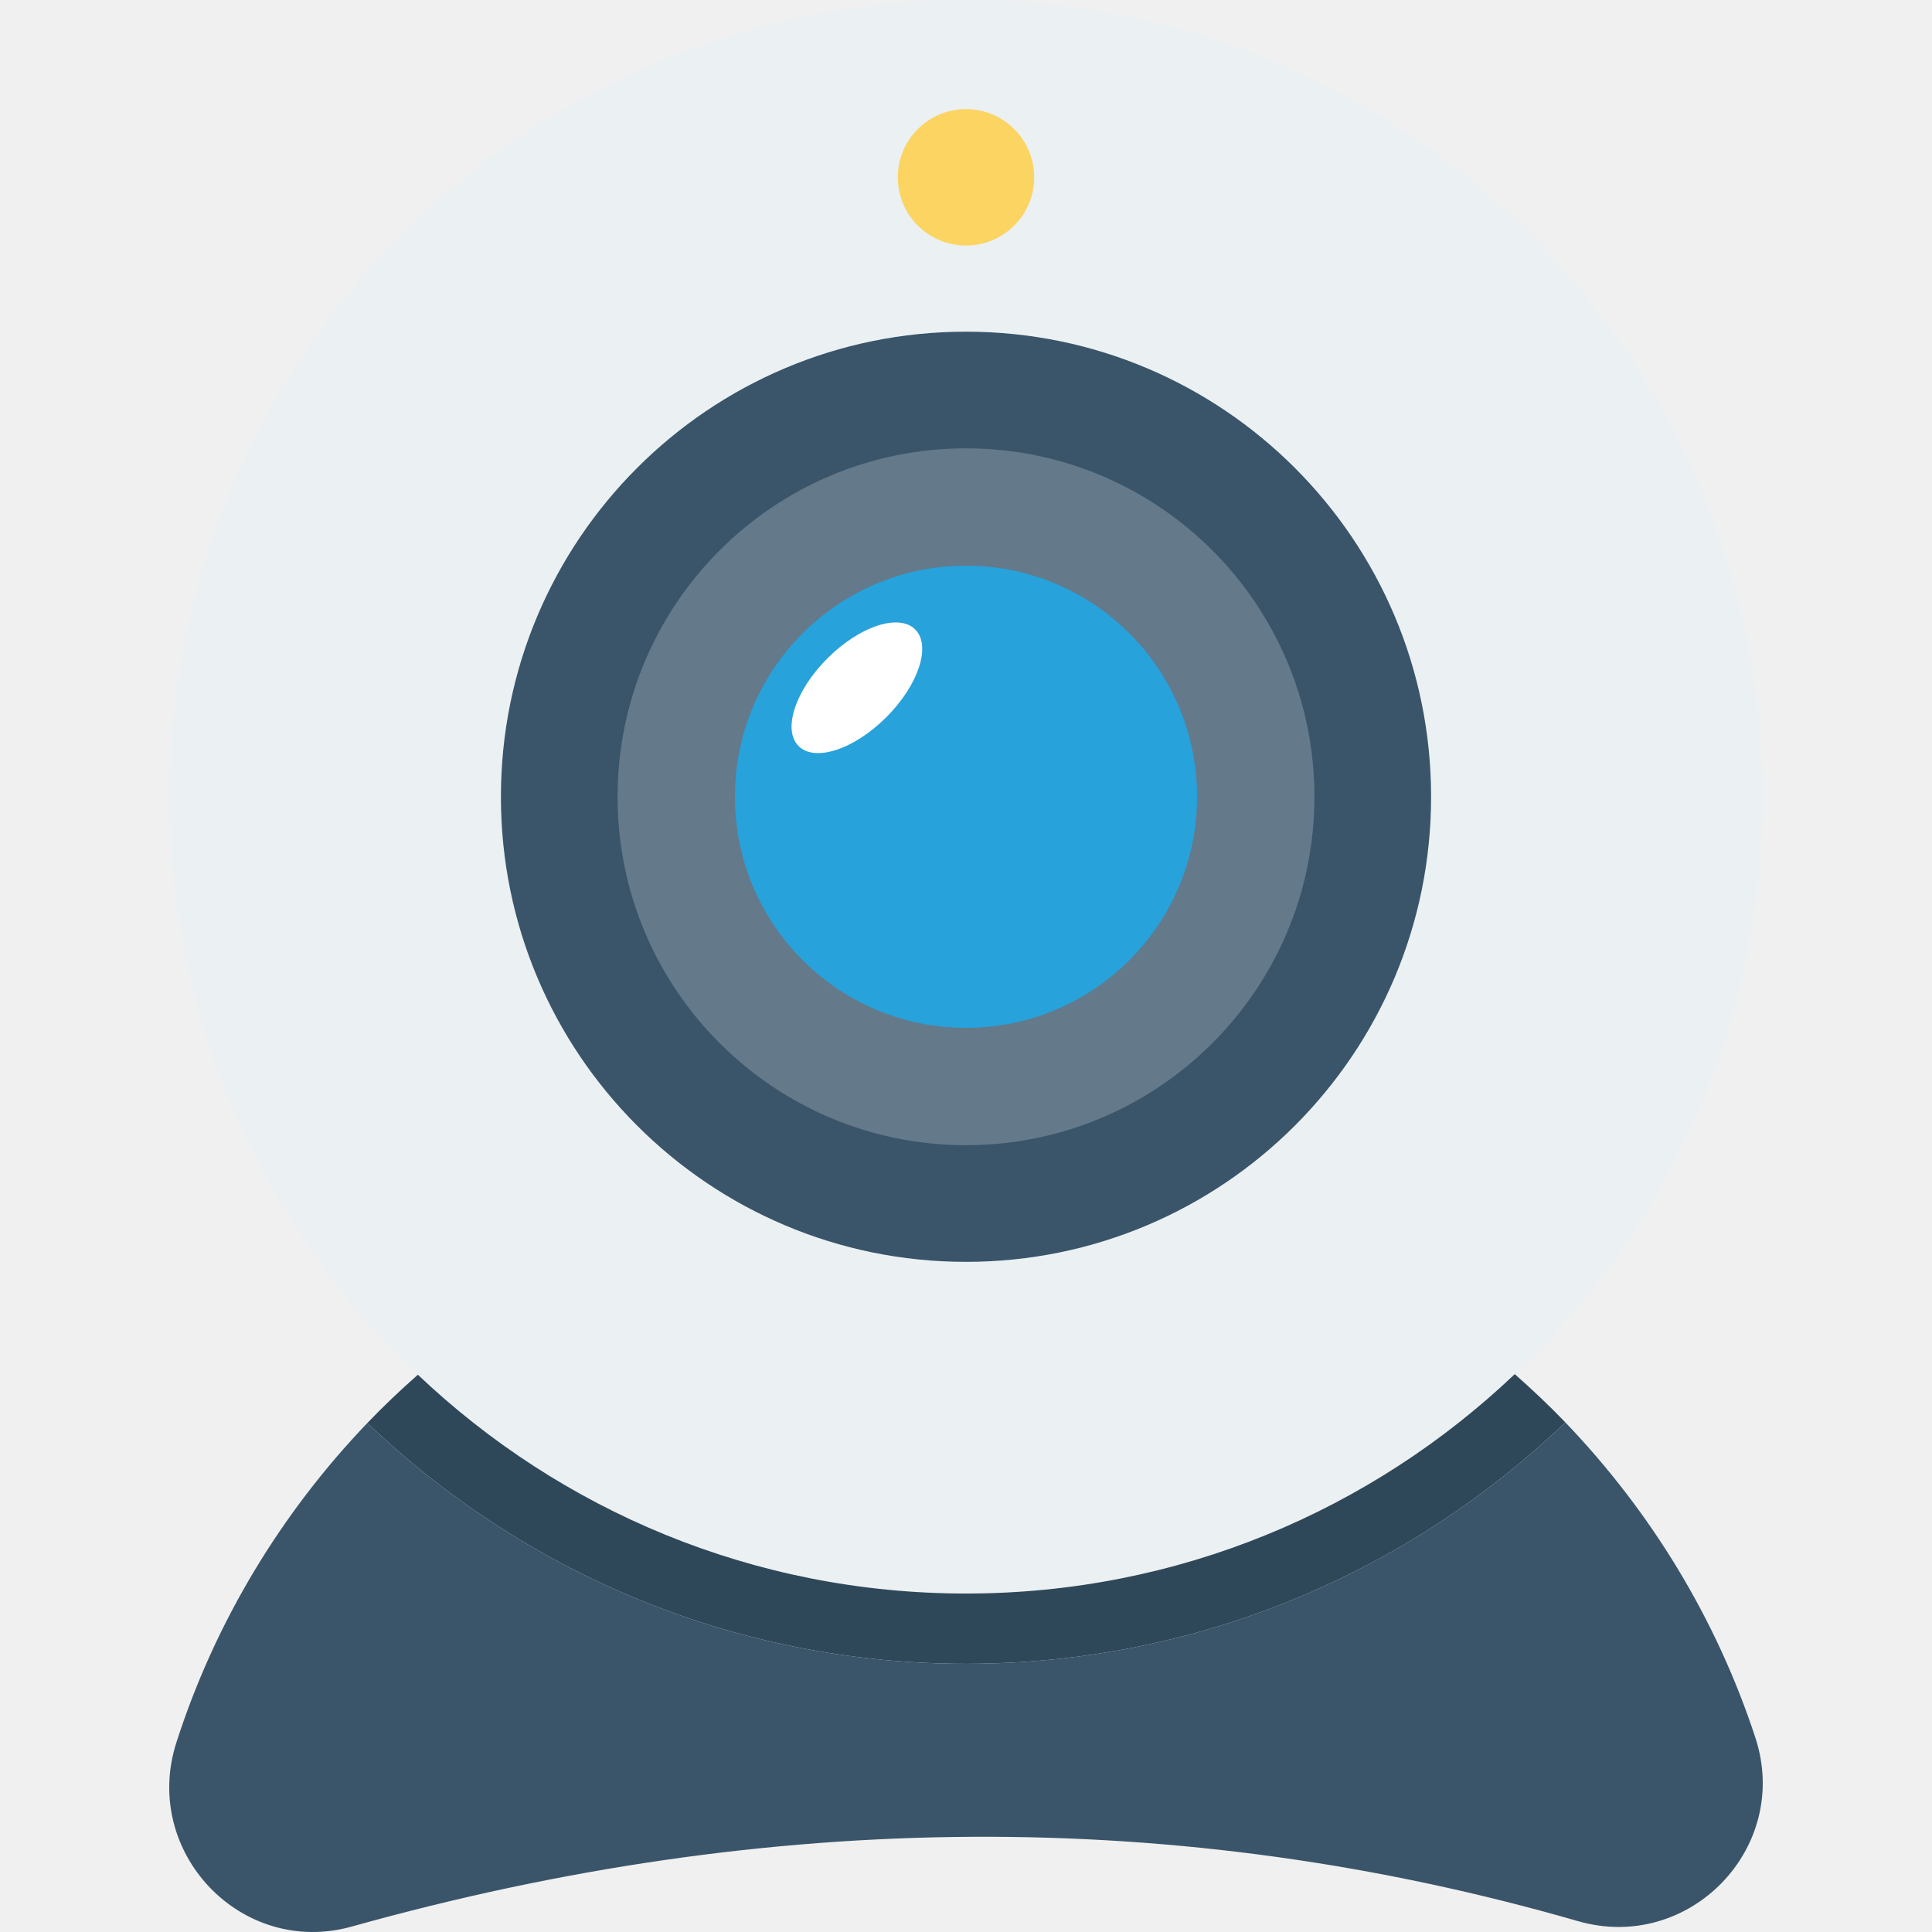
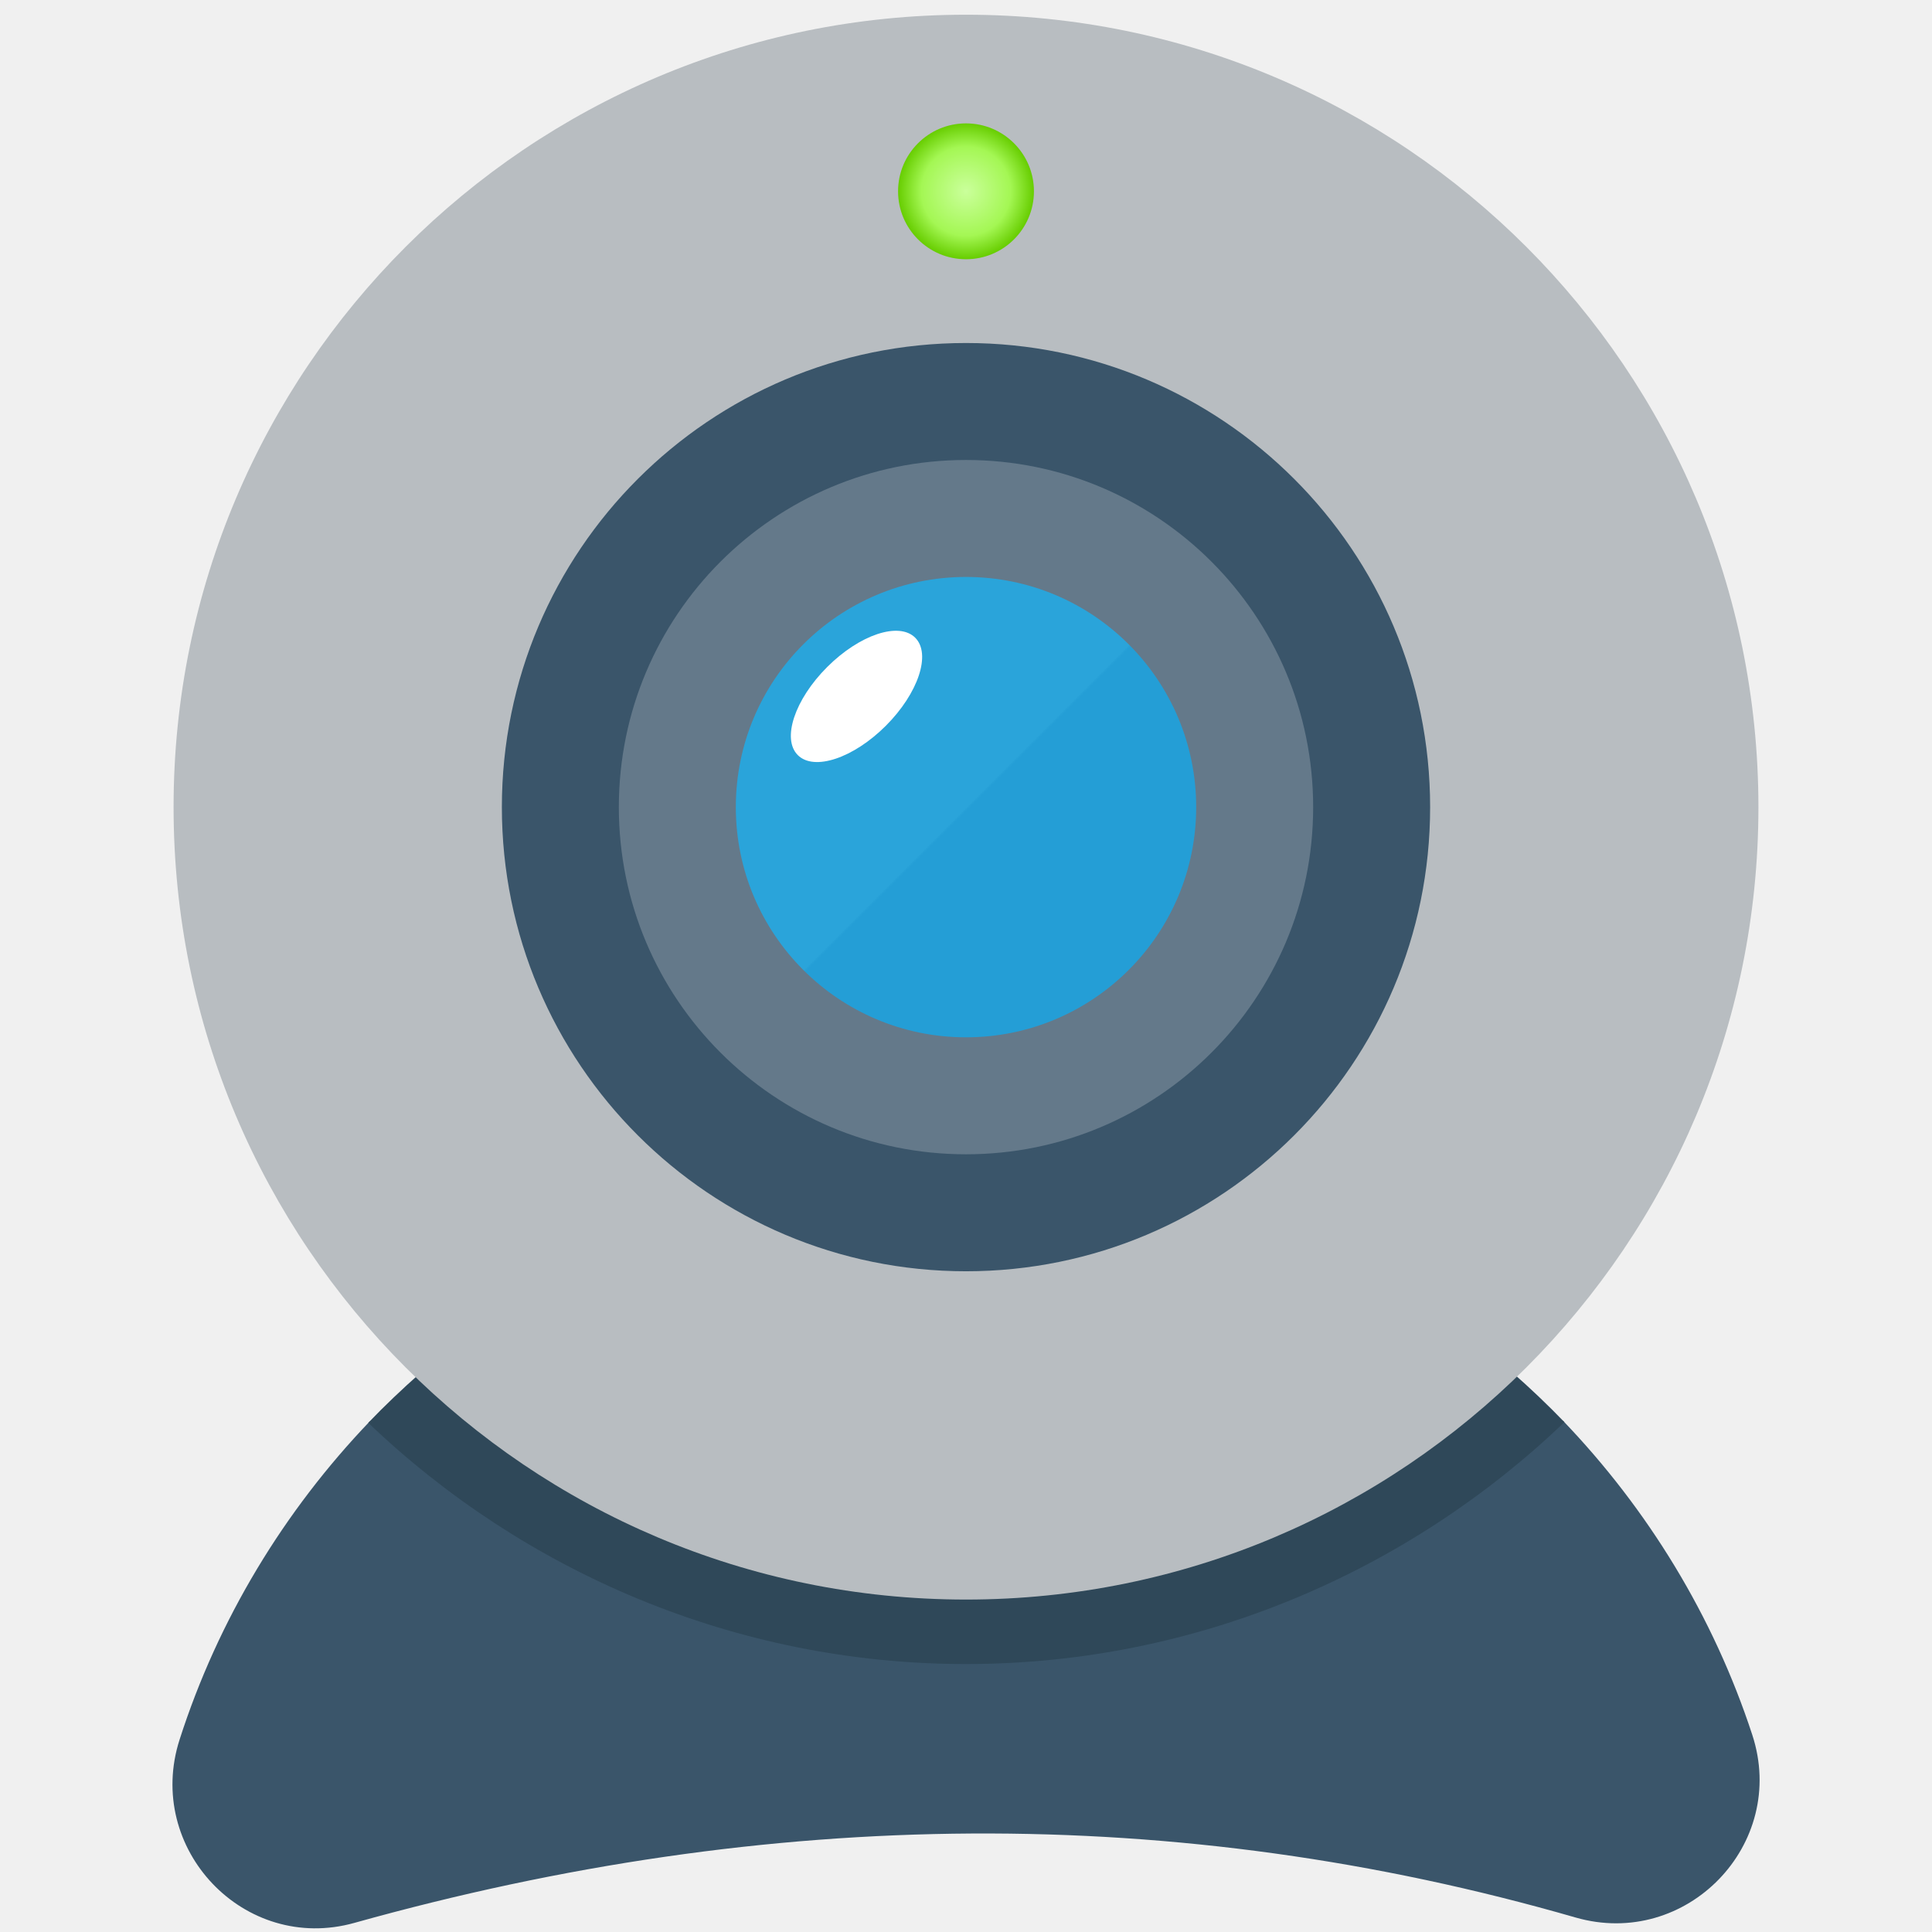
- <svg xmlns="http://www.w3.org/2000/svg" height="800px" width="800px" version="1.1" id="Layer_1" viewBox="0 0 491.52 491.52" xml:space="preserve">
-   <path style="fill:#3A556A;" d="M398.238,361.868c-39.644,37.995-93.36,61.416-152.477,61.416  c-59.033,0-112.681-23.354-152.31-61.254c-21.846,22.83-38.692,50.484-48.58,81.292c-8.933,27.835,16.509,54.68,44.662,46.804  c106.184-29.707,210.195-30.694,311.914-1.373c28.308,8.16,54.317-18.661,45.142-46.656  C436.63,411.703,419.873,384.427,398.238,361.868z" />
-   <circle style="fill:#EBF0F3;" cx="245.76" cy="202.706" r="202.706" />
-   <path style="fill:#2F4859;" d="M245.76,405.411c-54.046,0-103.112-21.193-139.451-55.669c-4.443,3.928-8.757,8.003-12.856,12.287  c39.629,37.9,93.276,61.254,152.31,61.254c59.116,0,112.832-23.421,152.477-61.416c-4.105-4.281-8.423-8.35-12.871-12.275  C349.012,384.157,299.883,405.411,245.76,405.411z" />
-   <circle style="fill:#3A556A;" cx="245.76" cy="202.706" r="118.323" />
-   <circle style="fill:#64798A;" cx="245.76" cy="202.706" r="88.643" />
-   <circle style="fill:#FCD462;" cx="245.76" cy="45.112" r="17.352" />
-   <circle style="fill:#27A2DB;" cx="245.76" cy="202.706" r="58.793" />
-   <ellipse transform="matrix(-0.7071 -0.7071 0.7071 -0.7071 248.4315 452.8476)" style="fill:#FFFFFF;" cx="218.005" cy="174.971" rx="10.593" ry="20.977" />
+ <svg xmlns="http://www.w3.org/2000/svg" width="512" height="512" version="1.1" viewBox="0 0 512 512">
+   <defs>
+     <radialGradient id="a" cx="256" cy="50.67" r="18" gradientUnits="userSpaceOnUse">
+       <stop style="stop-color:#caff9b" offset="0" />
+       <stop style="stop-color:#a4f754" offset=".656" />
+       <stop style="stop-color:#67cd00" offset="1" />
+     </radialGradient>
+     <linearGradient id="b" x1="257" x2="257.5" y1="213" y2="213.5" gradientUnits="userSpaceOnUse">
+       <stop style="stop-color:#2aa4da" offset="0" />
+       <stop style="stop-color:#249ed6" offset="1" />
+     </linearGradient>
+   </defs>
+   <path d="m414.2 376.5c-41.13 39.42-96.87 63.73-158.2 63.73-61.25 0-116.9-24.23-158-63.56-22.67 23.69-40.15 52.38-50.41 84.35-9.269 28.88 17.13 56.74 46.34 48.56 110.2-30.82 218.1-31.85 323.6-1.425 29.37 8.467 56.36-19.36 46.84-48.41-10.33-31.54-27.72-59.84-50.17-83.25z" fill="#3a556a" />
+   <path d="m256 421.7c-56.08 0-107-21.99-144.7-57.76-4.61 4.076-9.46 8.678-13.71 13.12 41.12 39.32 97.16 63.93 158.4 63.93 61.34 0 117.4-24.68 158.6-64.1-4.259-4.442-9.114-9.038-13.73-13.11-37.72 35.86-88.7 57.92-144.9 57.92z" fill="#2f4859" />
+   <circle cx="256" cy="213.9" r="210" fill="#b8bdc1" />
+   <circle cx="256" cy="213.9" r="123" fill="#3a556a" />
+   <circle cx="256" cy="213.9" r="92" fill="#64798a" />
+   <circle cx="256" cy="50.7" r="18" fill="url(#a)" />
+   <circle cx="256" cy="213.9" r="61" fill="url(#b)" />
+   <ellipse transform="rotate(225)" cx="-291" cy="30" rx="11" ry="22" fill="#fff" />
</svg>
